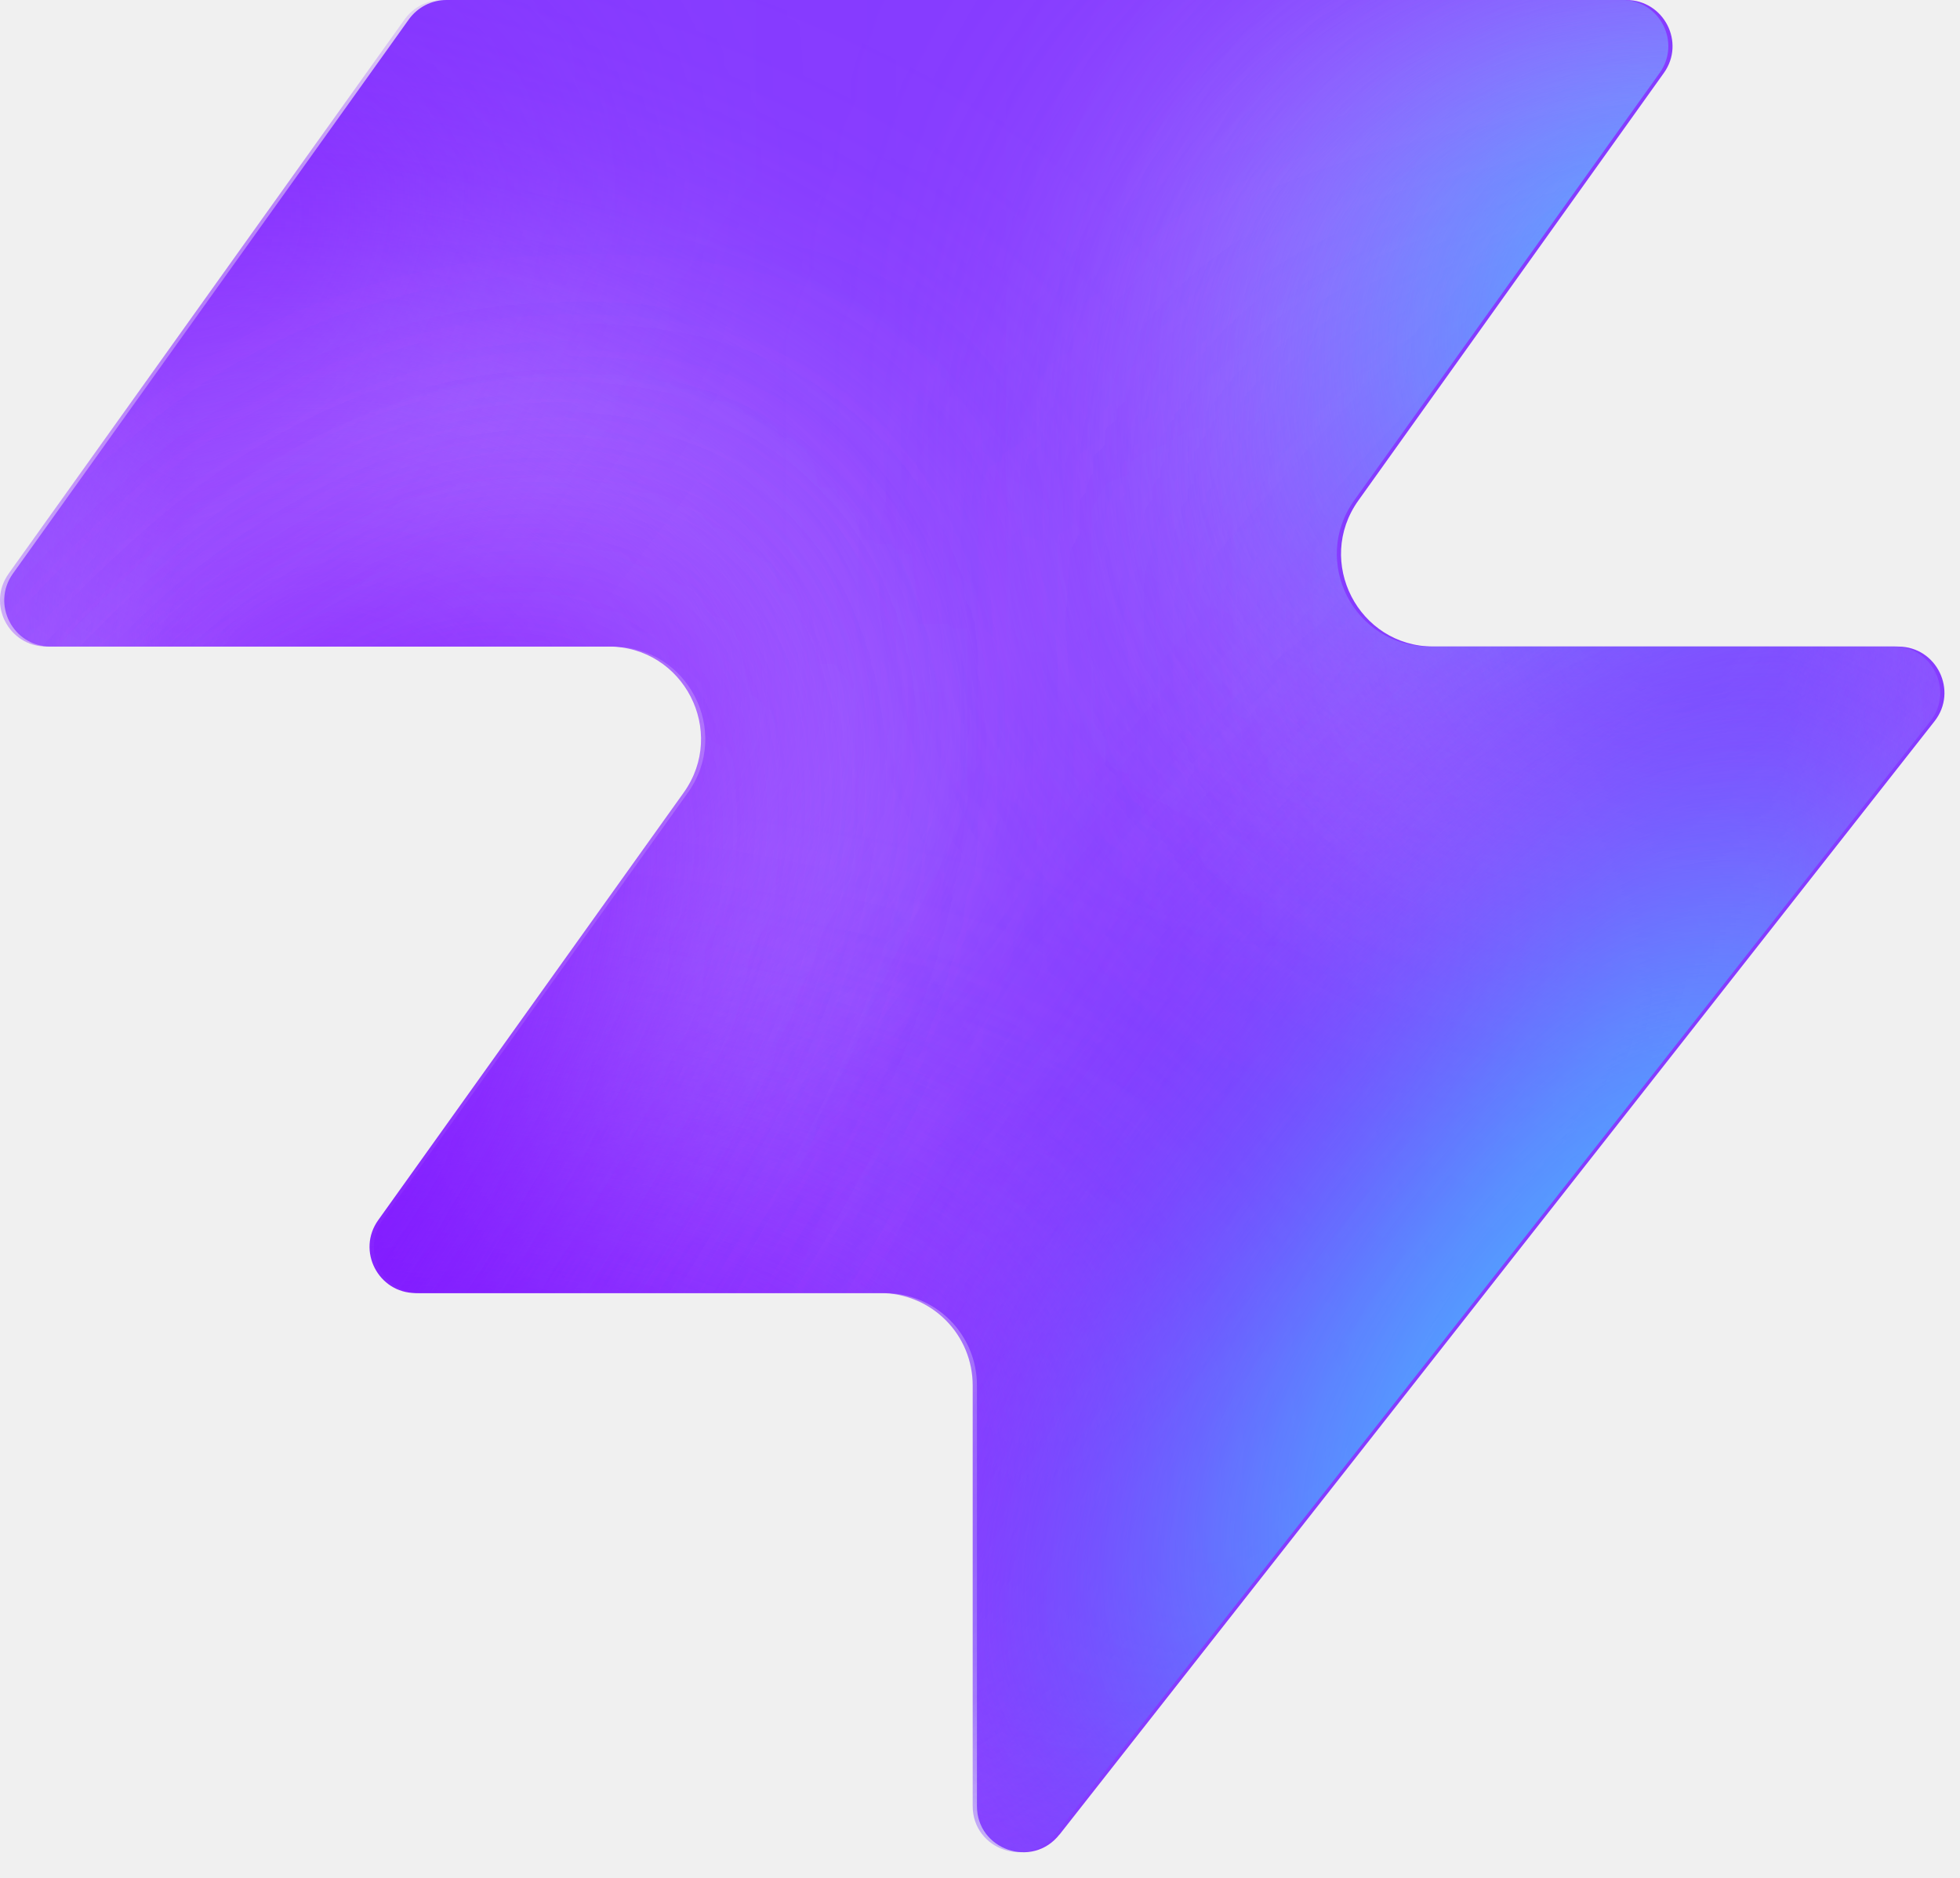
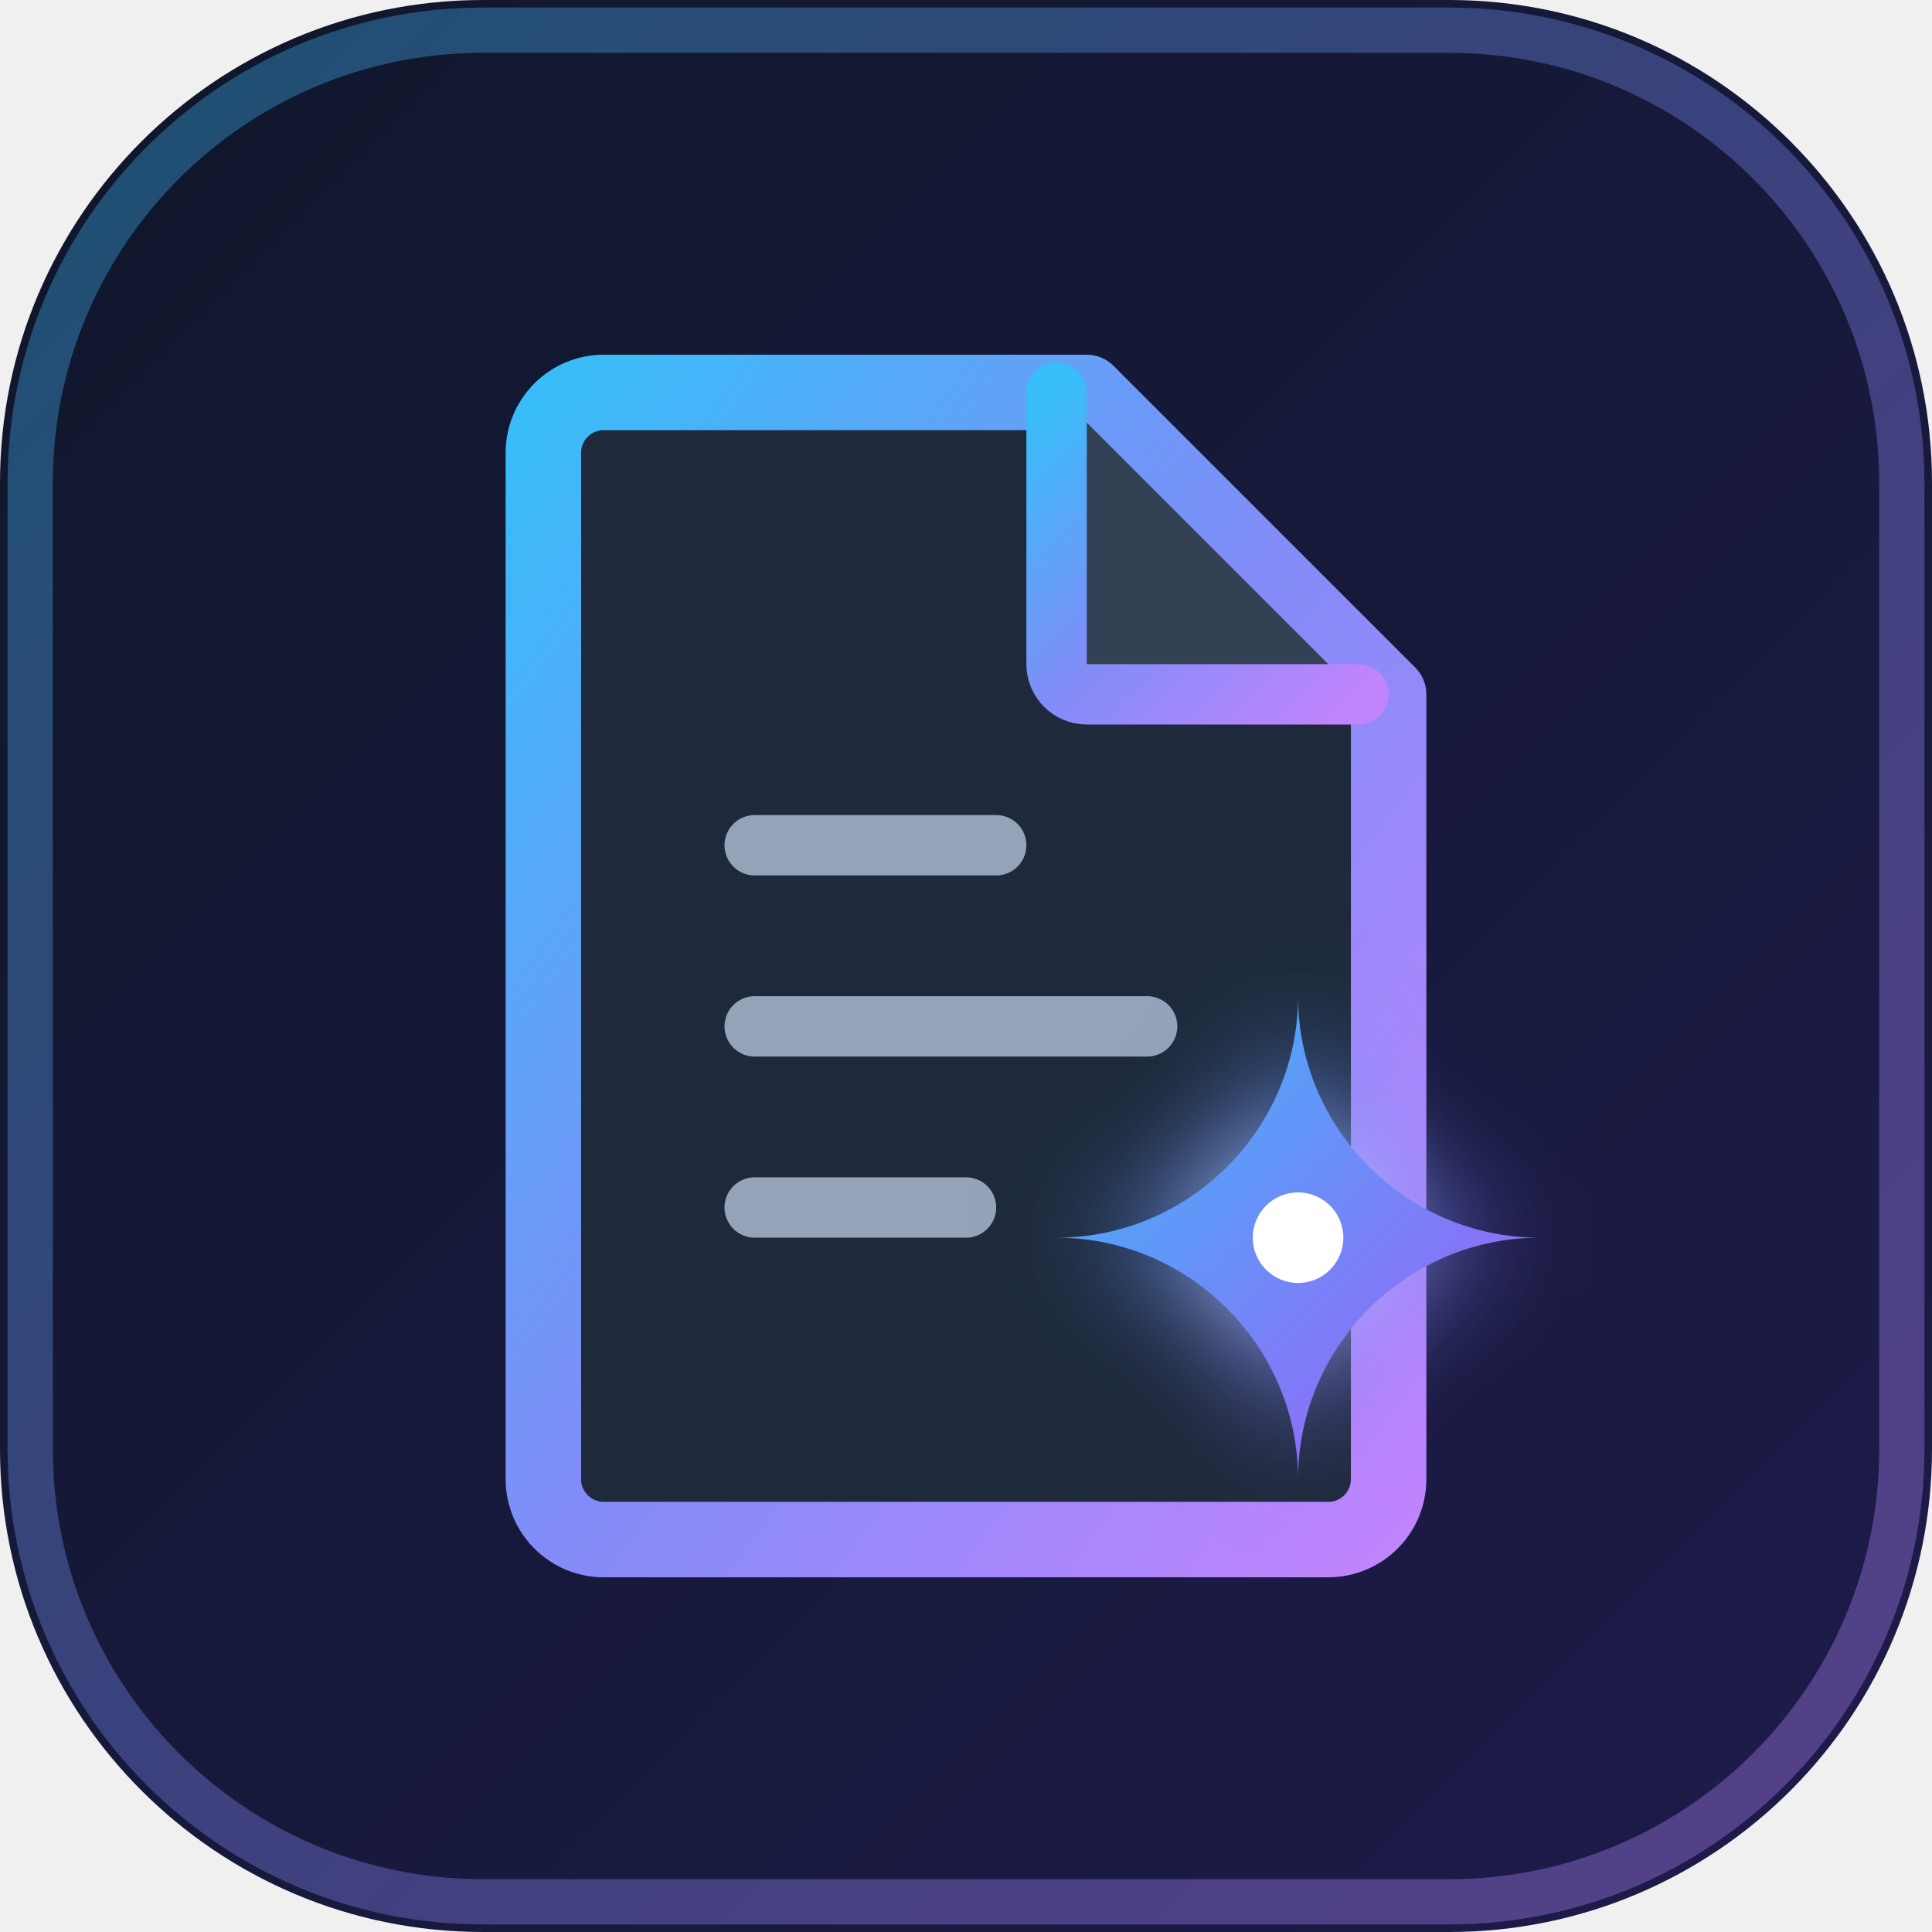
- <svg xmlns="http://www.w3.org/2000/svg" width="48" height="46" fill="none" viewBox="0 0 48 46">
-   <path fill="#863bff" d="M25.946 44.938c-.664.845-2.021.375-2.021-.698V33.937a2.26 2.26 0 0 0-2.262-2.262H10.287c-.92 0-1.456-1.04-.92-1.788l7.48-10.471c1.07-1.497 0-3.578-1.842-3.578H1.237c-.92 0-1.456-1.04-.92-1.788L10.013.474c.214-.297.556-.474.92-.474h28.894c.92 0 1.456 1.04.92 1.788l-7.48 10.471c-1.07 1.498 0 3.579 1.842 3.579h11.377c.943 0 1.473 1.088.89 1.83L25.947 44.94z" style="fill:#863bff;fill:color(display-p3 .525 .23 1);fill-opacity:1" />
-   <mask id="a" width="48" height="46" x="0" y="0" maskUnits="userSpaceOnUse" style="mask-type:alpha">
-     <path fill="#000" d="M25.842 44.938c-.664.844-2.021.375-2.021-.698V33.937a2.26 2.26 0 0 0-2.262-2.262H10.183c-.92 0-1.456-1.04-.92-1.788l7.48-10.471c1.07-1.498 0-3.579-1.842-3.579H1.133c-.92 0-1.456-1.04-.92-1.787L9.91.473c.214-.297.556-.474.92-.474h28.894c.92 0 1.456 1.04.92 1.788l-7.48 10.471c-1.07 1.498 0 3.578 1.842 3.578h11.377c.943 0 1.473 1.088.89 1.832L25.843 44.94z" style="fill:#000;fill-opacity:1" />
-   </mask>
-   <g mask="url(#a)">
-     <g filter="url(#b)">
-       <ellipse cx="5.508" cy="14.704" fill="#ede6ff" rx="5.508" ry="14.704" style="fill:#ede6ff;fill:color(display-p3 .927 .903 1);fill-opacity:1" transform="matrix(.00324 1 1 -.00324 -4.47 31.516)" />
-     </g>
-     <g filter="url(#c)">
-       <ellipse cx="10.399" cy="29.851" fill="#ede6ff" rx="10.399" ry="29.851" style="fill:#ede6ff;fill:color(display-p3 .927 .903 1);fill-opacity:1" transform="matrix(.00324 1 1 -.00324 -39.328 7.883)" />
-     </g>
-     <g filter="url(#d)">
-       <ellipse cx="5.508" cy="30.487" fill="#7e14ff" rx="5.508" ry="30.487" style="fill:#7e14ff;fill:color(display-p3 .492 .077 1);fill-opacity:1" transform="rotate(89.814 -25.913 -14.639)scale(1 -1)" />
-     </g>
-     <g filter="url(#e)">
-       <ellipse cx="5.508" cy="30.599" fill="#7e14ff" rx="5.508" ry="30.599" style="fill:#7e14ff;fill:color(display-p3 .492 .077 1);fill-opacity:1" transform="rotate(89.814 -32.644 -3.334)scale(1 -1)" />
-     </g>
-     <g filter="url(#f)">
-       <ellipse cx="5.508" cy="30.599" fill="#7e14ff" rx="5.508" ry="30.599" style="fill:#7e14ff;fill:color(display-p3 .492 .077 1);fill-opacity:1" transform="matrix(.00324 1 1 -.00324 -34.34 30.47)" />
-     </g>
-     <g filter="url(#g)">
-       <ellipse cx="14.072" cy="22.078" fill="#ede6ff" rx="14.072" ry="22.078" style="fill:#ede6ff;fill:color(display-p3 .927 .903 1);fill-opacity:1" transform="rotate(93.35 24.506 48.493)scale(-1 1)" />
-     </g>
-     <g filter="url(#h)">
-       <ellipse cx="3.47" cy="21.501" fill="#7e14ff" rx="3.47" ry="21.501" style="fill:#7e14ff;fill:color(display-p3 .492 .077 1);fill-opacity:1" transform="rotate(89.009 28.708 47.59)scale(-1 1)" />
-     </g>
-     <g filter="url(#i)">
-       <ellipse cx="3.47" cy="21.501" fill="#7e14ff" rx="3.47" ry="21.501" style="fill:#7e14ff;fill:color(display-p3 .492 .077 1);fill-opacity:1" transform="rotate(89.009 28.708 47.59)scale(-1 1)" />
-     </g>
-     <g filter="url(#j)">
-       <ellipse cx=".387" cy="8.972" fill="#7e14ff" rx="4.407" ry="29.108" style="fill:#7e14ff;fill:color(display-p3 .492 .077 1);fill-opacity:1" transform="rotate(39.51 .387 8.972)" />
-     </g>
-     <g filter="url(#k)">
-       <ellipse cx="47.523" cy="-6.092" fill="#7e14ff" rx="4.407" ry="29.108" style="fill:#7e14ff;fill:color(display-p3 .492 .077 1);fill-opacity:1" transform="rotate(37.892 47.523 -6.092)" />
-     </g>
-     <g filter="url(#l)">
-       <ellipse cx="41.412" cy="6.333" fill="#47bfff" rx="5.971" ry="9.665" style="fill:#47bfff;fill:color(display-p3 .28 .748 1);fill-opacity:1" transform="rotate(37.892 41.412 6.333)" />
-     </g>
-     <g filter="url(#m)">
-       <ellipse cx="-1.879" cy="38.332" fill="#7e14ff" rx="4.407" ry="29.108" style="fill:#7e14ff;fill:color(display-p3 .492 .077 1);fill-opacity:1" transform="rotate(37.892 -1.88 38.332)" />
-     </g>
-     <g filter="url(#n)">
-       <ellipse cx="-1.879" cy="38.332" fill="#7e14ff" rx="4.407" ry="29.108" style="fill:#7e14ff;fill:color(display-p3 .492 .077 1);fill-opacity:1" transform="rotate(37.892 -1.88 38.332)" />
-     </g>
-     <g filter="url(#o)">
-       <ellipse cx="35.651" cy="29.907" fill="#7e14ff" rx="4.407" ry="29.108" style="fill:#7e14ff;fill:color(display-p3 .492 .077 1);fill-opacity:1" transform="rotate(37.892 35.651 29.907)" />
-     </g>
-     <g filter="url(#p)">
-       <ellipse cx="38.418" cy="32.4" fill="#47bfff" rx="5.971" ry="15.297" style="fill:#47bfff;fill:color(display-p3 .28 .748 1);fill-opacity:1" transform="rotate(37.892 38.418 32.4)" />
-     </g>
-   </g>
+ <svg xmlns="http://www.w3.org/2000/svg" viewBox="0 0 64 64" fill="none">
  <defs>
-     <filter id="b" width="60.045" height="41.654" x="-19.77" y="16.149" color-interpolation-filters="sRGB" filterUnits="userSpaceOnUse">
-       <feFlood flood-opacity="0" result="BackgroundImageFix" />
-       <feBlend in="SourceGraphic" in2="BackgroundImageFix" result="shape" />
-       <feGaussianBlur result="effect1_foregroundBlur_2002_17158" stdDeviation="7.659" />
-     </filter>
-     <filter id="c" width="90.34" height="51.437" x="-54.613" y="-7.533" color-interpolation-filters="sRGB" filterUnits="userSpaceOnUse">
-       <feFlood flood-opacity="0" result="BackgroundImageFix" />
-       <feBlend in="SourceGraphic" in2="BackgroundImageFix" result="shape" />
-       <feGaussianBlur result="effect1_foregroundBlur_2002_17158" stdDeviation="7.659" />
-     </filter>
-     <filter id="d" width="79.355" height="29.4" x="-49.64" y="2.03" color-interpolation-filters="sRGB" filterUnits="userSpaceOnUse">
-       <feFlood flood-opacity="0" result="BackgroundImageFix" />
-       <feBlend in="SourceGraphic" in2="BackgroundImageFix" result="shape" />
-       <feGaussianBlur result="effect1_foregroundBlur_2002_17158" stdDeviation="4.596" />
-     </filter>
-     <filter id="e" width="79.579" height="29.4" x="-45.045" y="20.029" color-interpolation-filters="sRGB" filterUnits="userSpaceOnUse">
-       <feFlood flood-opacity="0" result="BackgroundImageFix" />
-       <feBlend in="SourceGraphic" in2="BackgroundImageFix" result="shape" />
-       <feGaussianBlur result="effect1_foregroundBlur_2002_17158" stdDeviation="4.596" />
-     </filter>
-     <filter id="f" width="79.579" height="29.4" x="-43.513" y="21.178" color-interpolation-filters="sRGB" filterUnits="userSpaceOnUse">
-       <feFlood flood-opacity="0" result="BackgroundImageFix" />
-       <feBlend in="SourceGraphic" in2="BackgroundImageFix" result="shape" />
-       <feGaussianBlur result="effect1_foregroundBlur_2002_17158" stdDeviation="4.596" />
-     </filter>
-     <filter id="g" width="74.749" height="58.852" x="15.756" y="-17.901" color-interpolation-filters="sRGB" filterUnits="userSpaceOnUse">
-       <feFlood flood-opacity="0" result="BackgroundImageFix" />
-       <feBlend in="SourceGraphic" in2="BackgroundImageFix" result="shape" />
-       <feGaussianBlur result="effect1_foregroundBlur_2002_17158" stdDeviation="7.659" />
-     </filter>
-     <filter id="h" width="61.377" height="25.362" x="23.548" y="2.284" color-interpolation-filters="sRGB" filterUnits="userSpaceOnUse">
-       <feFlood flood-opacity="0" result="BackgroundImageFix" />
-       <feBlend in="SourceGraphic" in2="BackgroundImageFix" result="shape" />
-       <feGaussianBlur result="effect1_foregroundBlur_2002_17158" stdDeviation="4.596" />
-     </filter>
-     <filter id="i" width="61.377" height="25.362" x="23.548" y="2.284" color-interpolation-filters="sRGB" filterUnits="userSpaceOnUse">
-       <feFlood flood-opacity="0" result="BackgroundImageFix" />
-       <feBlend in="SourceGraphic" in2="BackgroundImageFix" result="shape" />
-       <feGaussianBlur result="effect1_foregroundBlur_2002_17158" stdDeviation="4.596" />
-     </filter>
-     <filter id="j" width="56.045" height="63.649" x="-27.636" y="-22.853" color-interpolation-filters="sRGB" filterUnits="userSpaceOnUse">
-       <feFlood flood-opacity="0" result="BackgroundImageFix" />
-       <feBlend in="SourceGraphic" in2="BackgroundImageFix" result="shape" />
-       <feGaussianBlur result="effect1_foregroundBlur_2002_17158" stdDeviation="4.596" />
-     </filter>
-     <filter id="k" width="54.814" height="64.646" x="20.116" y="-38.415" color-interpolation-filters="sRGB" filterUnits="userSpaceOnUse">
-       <feFlood flood-opacity="0" result="BackgroundImageFix" />
-       <feBlend in="SourceGraphic" in2="BackgroundImageFix" result="shape" />
-       <feGaussianBlur result="effect1_foregroundBlur_2002_17158" stdDeviation="4.596" />
-     </filter>
-     <filter id="l" width="33.541" height="35.313" x="24.641" y="-11.323" color-interpolation-filters="sRGB" filterUnits="userSpaceOnUse">
-       <feFlood flood-opacity="0" result="BackgroundImageFix" />
-       <feBlend in="SourceGraphic" in2="BackgroundImageFix" result="shape" />
-       <feGaussianBlur result="effect1_foregroundBlur_2002_17158" stdDeviation="4.596" />
-     </filter>
-     <filter id="m" width="54.814" height="64.646" x="-29.286" y="6.009" color-interpolation-filters="sRGB" filterUnits="userSpaceOnUse">
-       <feFlood flood-opacity="0" result="BackgroundImageFix" />
-       <feBlend in="SourceGraphic" in2="BackgroundImageFix" result="shape" />
-       <feGaussianBlur result="effect1_foregroundBlur_2002_17158" stdDeviation="4.596" />
-     </filter>
-     <filter id="n" width="54.814" height="64.646" x="-29.286" y="6.009" color-interpolation-filters="sRGB" filterUnits="userSpaceOnUse">
-       <feFlood flood-opacity="0" result="BackgroundImageFix" />
-       <feBlend in="SourceGraphic" in2="BackgroundImageFix" result="shape" />
-       <feGaussianBlur result="effect1_foregroundBlur_2002_17158" stdDeviation="4.596" />
-     </filter>
-     <filter id="o" width="54.814" height="64.646" x="8.244" y="-2.416" color-interpolation-filters="sRGB" filterUnits="userSpaceOnUse">
-       <feFlood flood-opacity="0" result="BackgroundImageFix" />
-       <feBlend in="SourceGraphic" in2="BackgroundImageFix" result="shape" />
-       <feGaussianBlur result="effect1_foregroundBlur_2002_17158" stdDeviation="4.596" />
-     </filter>
-     <filter id="p" width="39.409" height="43.623" x="18.713" y="10.588" color-interpolation-filters="sRGB" filterUnits="userSpaceOnUse">
-       <feFlood flood-opacity="0" result="BackgroundImageFix" />
-       <feBlend in="SourceGraphic" in2="BackgroundImageFix" result="shape" />
-       <feGaussianBlur result="effect1_foregroundBlur_2002_17158" stdDeviation="4.596" />
+     <linearGradient id="bgGrad" x1="0%" y1="0%" x2="100%" y2="100%">
+       <stop offset="0%" stop-color="#0f172a" />
+       <stop offset="100%" stop-color="#1e1b4b" />
+     </linearGradient>
+     <linearGradient id="primaryGrad" x1="0%" y1="0%" x2="100%" y2="100%">
+       <stop offset="0%" stop-color="#38bdf8" />
+       <stop offset="50%" stop-color="#818cf8" />
+       <stop offset="100%" stop-color="#c084fc" />
+     </linearGradient>
+     <linearGradient id="sparkleGrad" x1="0%" y1="0%" x2="100%" y2="100%">
+       <stop offset="0%" stop-color="#38bdf8" />
+       <stop offset="100%" stop-color="#a855f7" />
+     </linearGradient>
+     <filter id="glow" x="-20%" y="-20%" width="140%" height="140%">
+       <feGaussianBlur stdDeviation="2" result="blur" />
+       <feComposite in="SourceGraphic" in2="blur" operator="over" />
    </filter>
  </defs>
+   <rect width="64" height="64" rx="16" fill="url(#bgGrad)" />
+   <rect width="62" height="62" x="1" y="1" rx="15" stroke="url(#primaryGrad)" stroke-width="1.5" stroke-opacity="0.35" />
+   <path d="M18 15C18 13.895 18.895 13 20 13H36L46 23V49C46 50.105 45.105 51 44 51H20C18.895 51 18 50.105 18 49V15Z" fill="#1e293b" stroke="url(#primaryGrad)" stroke-width="2.5" stroke-linejoin="round" />
+   <path d="M35 13V22C35 22.552 35.448 23 36 23H45" stroke="url(#primaryGrad)" stroke-width="2" stroke-linecap="round" stroke-linejoin="round" fill="#334155" />
+   <line x1="25" y1="28" x2="33" y2="28" stroke="#94a3b8" stroke-width="2" stroke-linecap="round" />
+   <line x1="25" y1="34" x2="38" y2="34" stroke="#94a3b8" stroke-width="2" stroke-linecap="round" />
+   <line x1="25" y1="40" x2="32" y2="40" stroke="#94a3b8" stroke-width="2" stroke-linecap="round" />
+   <g filter="url(#glow)">
+     <path d="M43 33C43 37.4 39.4 41 35 41C39.4 41 43 44.6 43 49C43 44.6 46.6 41 51 41C46.6 41 43 37.4 43 33Z" fill="url(#sparkleGrad)" />
+     <circle cx="43" cy="41" r="1.5" fill="#ffffff" />
+   </g>
</svg>
